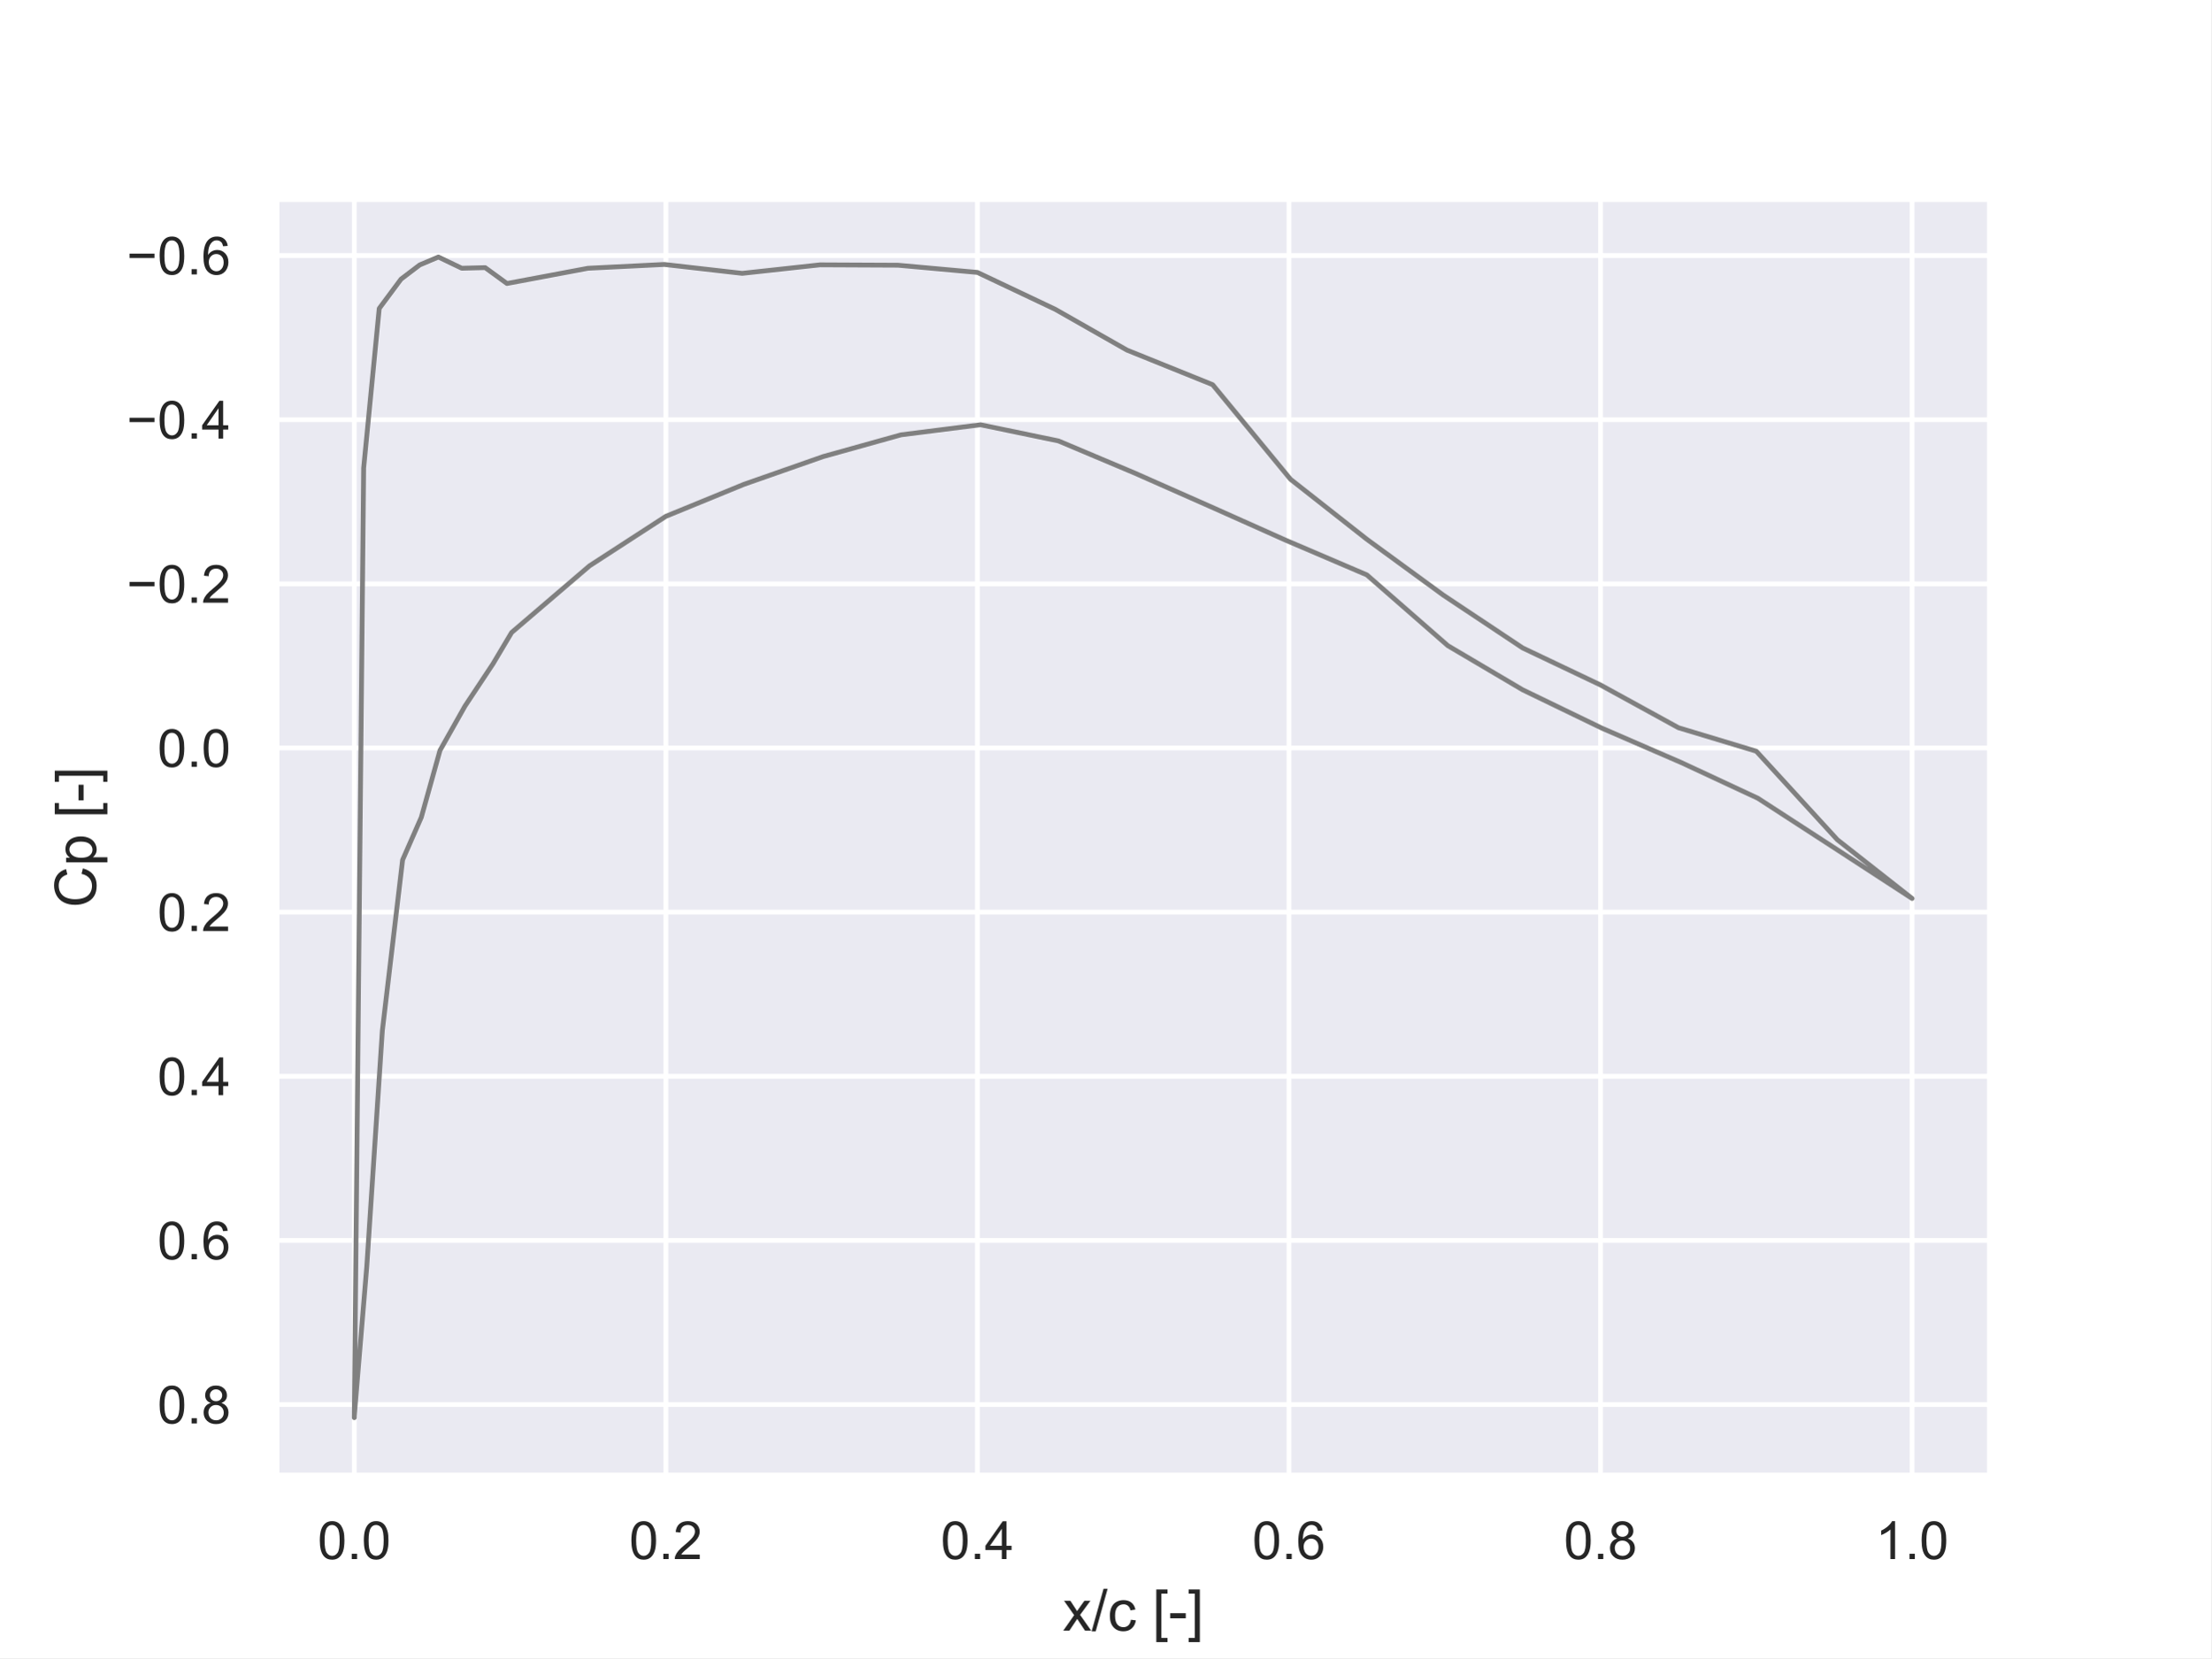
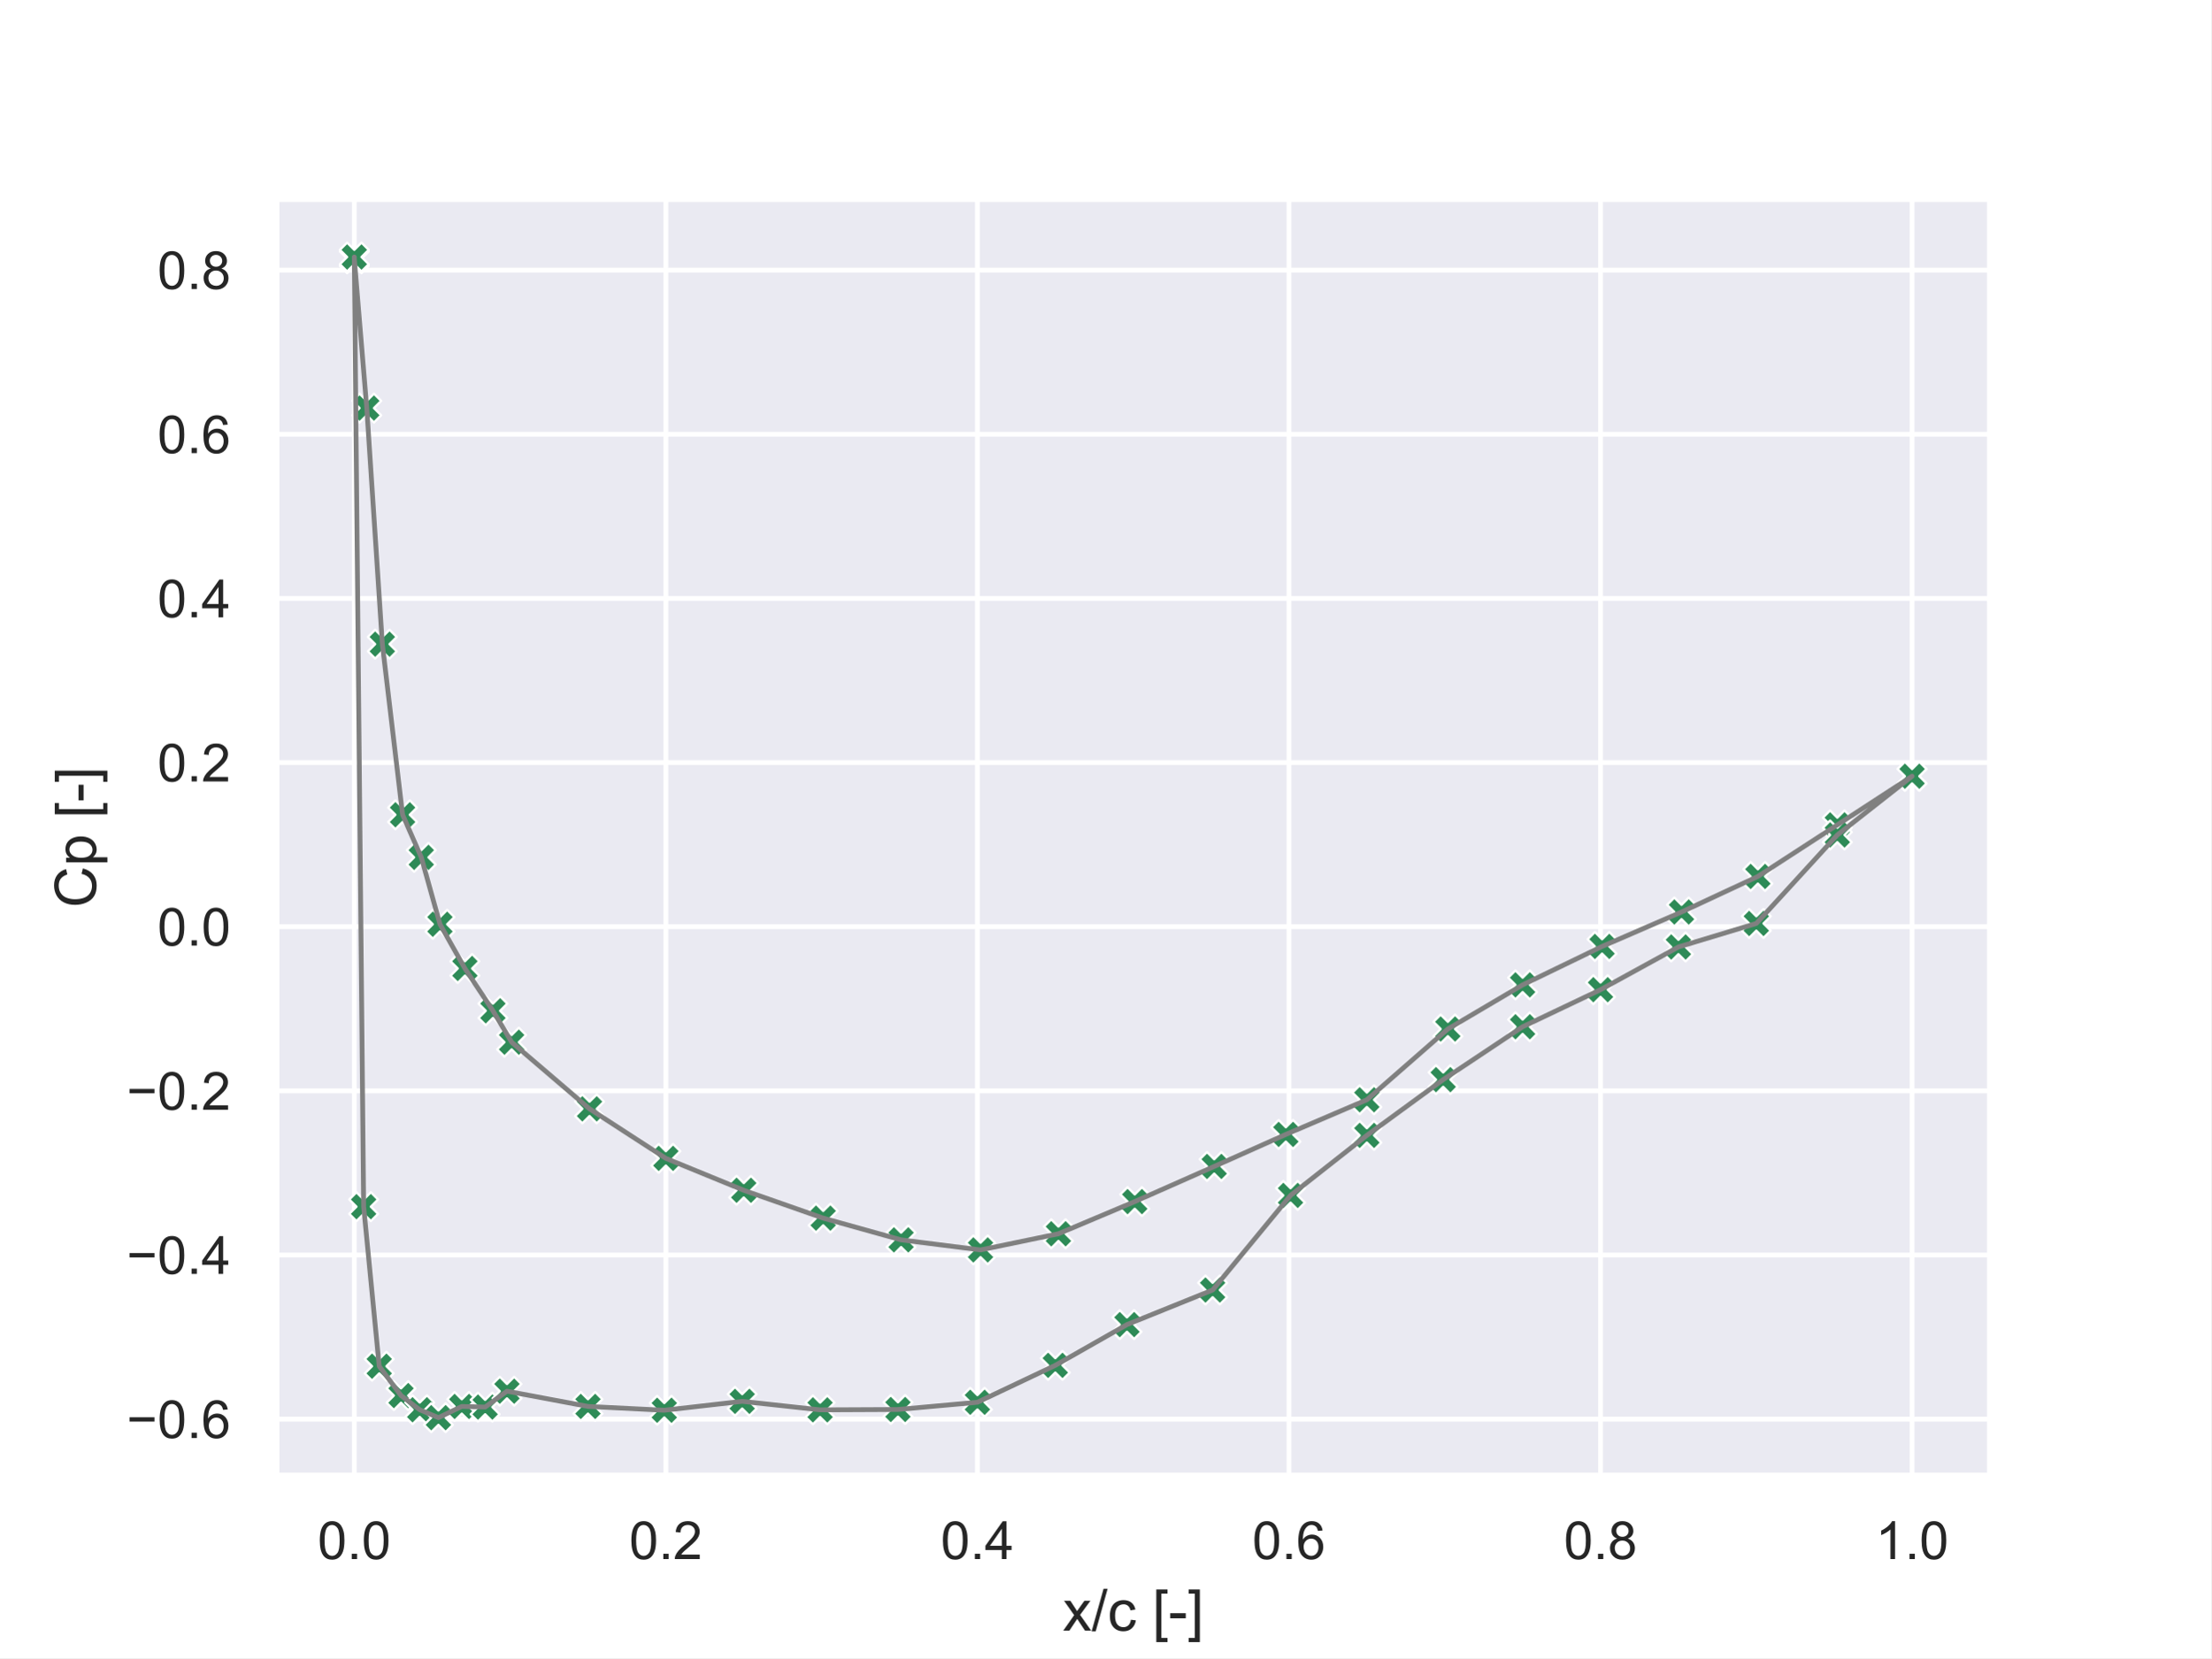
<svg xmlns="http://www.w3.org/2000/svg" xmlns:xlink="http://www.w3.org/1999/xlink" width="460.8pt" height="345.6pt" viewBox="0 0 460.8 345.6" version="1.1">
  <defs>
    <style type="text/css">*{stroke-linejoin: round; stroke-linecap: butt}</style>
  </defs>
  <g id="figure_1">
    <g id="patch_1">
      <path d="M 0 345.6  L 460.8 345.6  L 460.8 0  L 0 0  z " style="fill: #ffffff" />
    </g>
    <g id="axes_1">
      <g id="patch_2">
        <path d="M 57.6 307.584  L 414.72 307.584  L 414.72 41.472  L 57.6 41.472  z " style="fill: #eaeaf2" />
      </g>
      <g id="matplotlib.axis_1">
        <g id="xtick_1">
          <g id="line2d_1">
-             <path d="M 73.833 307.584  L 73.833 41.472  " clip-path="url(#pcd356a87c8)" style="fill: none; stroke: #ffffff; stroke-linecap: round" />
+             <path d="M 73.833 307.584  L 73.833 41.472  " clip-path="url(#p208c1619d1)" style="fill: none; stroke: #ffffff; stroke-linecap: round" />
          </g>
          <g id="text_1">
            <g style="fill: #262626" transform="translate(66.18773 324.9576) scale(0.11 -0.11)">
              <defs>
                <path id="ArialMT-30" d="M 266 2259  Q 266 3072 433 3567  Q 600 4063 929 4331  Q 1259 4600 1759 4600  Q 2128 4600 2406 4451  Q 2684 4303 2865 4023  Q 3047 3744 3150 3342  Q 3253 2941 3253 2259  Q 3253 1453 3087 958  Q 2922 463 2592 192  Q 2263 -78 1759 -78  Q 1097 -78 719 397  Q 266 969 266 2259  z M 844 2259  Q 844 1131 1108 757  Q 1372 384 1759 384  Q 2147 384 2411 759  Q 2675 1134 2675 2259  Q 2675 3391 2411 3762  Q 2147 4134 1753 4134  Q 1366 4134 1134 3806  Q 844 3388 844 2259  z " transform="scale(0.015625)" />
                <path id="ArialMT-2e" d="M 581 0  L 581 641  L 1222 641  L 1222 0  L 581 0  z " transform="scale(0.015625)" />
              </defs>
              <use xlink:href="#ArialMT-30" />
              <use xlink:href="#ArialMT-2e" x="55.615" />
              <use xlink:href="#ArialMT-30" x="83.398" />
            </g>
          </g>
        </g>
        <g id="xtick_2">
          <g id="line2d_2">
-             <path d="M 138.764 307.584  L 138.764 41.472  " clip-path="url(#p68d07dea84)" style="fill: none; stroke: #ffffff; stroke-linecap: round" />
+             <path d="M 138.764 307.584  L 138.764 41.472  " clip-path="url(#p208c1619d1)" style="fill: none; stroke: #ffffff; stroke-linecap: round" />
          </g>
          <g id="text_2">
            <g style="fill: #262626" transform="translate(131.1186 324.9576) scale(0.11 -0.11)">
              <defs>
                <path id="ArialMT-32" d="M 3222 541  L 3222 0  L 194 0  Q 188 203 259 391  Q 375 700 629 1000  Q 884 1300 1366 1694  Q 2113 2306 2375 2664  Q 2638 3022 2638 3341  Q 2638 3675 2398 3904  Q 2159 4134 1775 4134  Q 1369 4134 1125 3890  Q 881 3647 878 3216  L 300 3275  Q 359 3922 746 4261  Q 1134 4600 1788 4600  Q 2447 4600 2831 4234  Q 3216 3869 3216 3328  Q 3216 3053 3103 2787  Q 2991 2522 2730 2228  Q 2469 1934 1863 1422  Q 1356 997 1212 845  Q 1069 694 975 541  L 3222 541  z " transform="scale(0.015625)" />
              </defs>
              <use xlink:href="#ArialMT-30" />
              <use xlink:href="#ArialMT-2e" x="55.615" />
              <use xlink:href="#ArialMT-32" x="83.398" />
            </g>
          </g>
        </g>
        <g id="xtick_3">
          <g id="line2d_3">
-             <path d="M 203.695 307.584  L 203.695 41.472  " clip-path="url(#p68d07dea84)" style="fill: none; stroke: #ffffff; stroke-linecap: round" />
+             <path d="M 203.695 307.584  L 203.695 41.472  " clip-path="url(#p208c1619d1)" style="fill: none; stroke: #ffffff; stroke-linecap: round" />
          </g>
          <g id="text_3">
            <g style="fill: #262626" transform="translate(196.0495 324.9576) scale(0.11 -0.11)">
              <defs>
                <path id="ArialMT-34" d="M 2069 0  L 2069 1097  L 81 1097  L 81 1613  L 2172 4581  L 2631 4581  L 2631 1613  L 3250 1613  L 3250 1097  L 2631 1097  L 2631 0  L 2069 0  z M 2069 1613  L 2069 3678  L 634 1613  L 2069 1613  z " transform="scale(0.015625)" />
              </defs>
              <use xlink:href="#ArialMT-30" />
              <use xlink:href="#ArialMT-2e" x="55.615" />
              <use xlink:href="#ArialMT-34" x="83.398" />
            </g>
          </g>
        </g>
        <g id="xtick_4">
          <g id="line2d_4">
-             <path d="M 268.625 307.584  L 268.625 41.472  " clip-path="url(#pcd356a87c8)" style="fill: none; stroke: #ffffff; stroke-linecap: round" />
+             <path d="M 268.625 307.584  L 268.625 41.472  " clip-path="url(#p208c1619d1)" style="fill: none; stroke: #ffffff; stroke-linecap: round" />
          </g>
          <g id="text_4">
            <g style="fill: #262626" transform="translate(260.9805 324.9576) scale(0.11 -0.11)">
              <defs>
                <path id="ArialMT-36" d="M 3184 3459  L 2625 3416  Q 2550 3747 2413 3897  Q 2184 4138 1850 4138  Q 1581 4138 1378 3988  Q 1113 3794 959 3422  Q 806 3050 800 2363  Q 1003 2672 1297 2822  Q 1591 2972 1913 2972  Q 2475 2972 2870 2558  Q 3266 2144 3266 1488  Q 3266 1056 3080 686  Q 2894 316 2569 119  Q 2244 -78 1831 -78  Q 1128 -78 684 439  Q 241 956 241 2144  Q 241 3472 731 4075  Q 1159 4600 1884 4600  Q 2425 4600 2770 4297  Q 3116 3994 3184 3459  z M 888 1484  Q 888 1194 1011 928  Q 1134 663 1356 523  Q 1578 384 1822 384  Q 2178 384 2434 671  Q 2691 959 2691 1453  Q 2691 1928 2437 2201  Q 2184 2475 1800 2475  Q 1419 2475 1153 2201  Q 888 1928 888 1484  z " transform="scale(0.015625)" />
              </defs>
              <use xlink:href="#ArialMT-30" />
              <use xlink:href="#ArialMT-2e" x="55.615" />
              <use xlink:href="#ArialMT-36" x="83.398" />
            </g>
          </g>
        </g>
        <g id="xtick_5">
          <g id="line2d_5">
-             <path d="M 333.556 307.584  L 333.556 41.472  " clip-path="url(#pcd356a87c8)" style="fill: none; stroke: #ffffff; stroke-linecap: round" />
+             <path d="M 333.556 307.584  L 333.556 41.472  " clip-path="url(#p208c1619d1)" style="fill: none; stroke: #ffffff; stroke-linecap: round" />
          </g>
          <g id="text_5">
            <g style="fill: #262626" transform="translate(325.9114 324.9576) scale(0.11 -0.11)">
              <defs>
                <path id="ArialMT-38" d="M 1131 2484  Q 781 2613 612 2850  Q 444 3088 444 3419  Q 444 3919 803 4259  Q 1163 4600 1759 4600  Q 2359 4600 2725 4251  Q 3091 3903 3091 3403  Q 3091 3084 2923 2848  Q 2756 2613 2416 2484  Q 2838 2347 3058 2040  Q 3278 1734 3278 1309  Q 3278 722 2862 322  Q 2447 -78 1769 -78  Q 1091 -78 675 323  Q 259 725 259 1325  Q 259 1772 486 2073  Q 713 2375 1131 2484  z M 1019 3438  Q 1019 3113 1228 2906  Q 1438 2700 1772 2700  Q 2097 2700 2305 2904  Q 2513 3109 2513 3406  Q 2513 3716 2298 3927  Q 2084 4138 1766 4138  Q 1444 4138 1231 3931  Q 1019 3725 1019 3438  z M 838 1322  Q 838 1081 952 856  Q 1066 631 1291 507  Q 1516 384 1775 384  Q 2178 384 2440 643  Q 2703 903 2703 1303  Q 2703 1709 2433 1975  Q 2163 2241 1756 2241  Q 1359 2241 1098 1978  Q 838 1716 838 1322  z " transform="scale(0.015625)" />
              </defs>
              <use xlink:href="#ArialMT-30" />
              <use xlink:href="#ArialMT-2e" x="55.615" />
              <use xlink:href="#ArialMT-38" x="83.398" />
            </g>
          </g>
        </g>
        <g id="xtick_6">
          <g id="line2d_6">
-             <path d="M 398.487 307.584  L 398.487 41.472  " clip-path="url(#pcd356a87c8)" style="fill: none; stroke: #ffffff; stroke-linecap: round" />
+             <path d="M 398.487 307.584  L 398.487 41.472  " clip-path="url(#p208c1619d1)" style="fill: none; stroke: #ffffff; stroke-linecap: round" />
          </g>
          <g id="text_6">
            <g style="fill: #262626" transform="translate(390.8423 324.9576) scale(0.11 -0.11)">
              <defs>
                <path id="ArialMT-31" d="M 2384 0  L 1822 0  L 1822 3584  Q 1619 3391 1289 3197  Q 959 3003 697 2906  L 697 3450  Q 1169 3672 1522 3987  Q 1875 4303 2022 4600  L 2384 4600  L 2384 0  z " transform="scale(0.015625)" />
              </defs>
              <use xlink:href="#ArialMT-31" />
              <use xlink:href="#ArialMT-2e" x="55.615" />
              <use xlink:href="#ArialMT-30" x="83.398" />
            </g>
          </g>
        </g>
        <g id="text_7">
-           <g style="fill: #262626" transform="translate(221.4947 339.8795)scale(0.12 -0.12)">
+           <g style="fill: #262626" transform="translate(221.4947 339.8795) scale(0.12 -0.12)">
            <defs>
              <path id="ArialMT-78" d="M 47 0  L 1259 1725  L 138 3319  L 841 3319  L 1350 2541  Q 1494 2319 1581 2169  Q 1719 2375 1834 2534  L 2394 3319  L 3066 3319  L 1919 1756  L 3153 0  L 2463 0  L 1781 1031  L 1600 1309  L 728 0  L 47 0  z " transform="scale(0.015625)" />
              <path id="ArialMT-2f" d="M 0 -78  L 1328 4659  L 1778 4659  L 453 -78  L 0 -78  z " transform="scale(0.015625)" />
              <path id="ArialMT-63" d="M 2588 1216  L 3141 1144  Q 3050 572 2676 248  Q 2303 -75 1759 -75  Q 1078 -75 664 370  Q 250 816 250 1647  Q 250 2184 428 2587  Q 606 2991 970 3192  Q 1334 3394 1763 3394  Q 2303 3394 2647 3120  Q 2991 2847 3088 2344  L 2541 2259  Q 2463 2594 2264 2762  Q 2066 2931 1784 2931  Q 1359 2931 1093 2626  Q 828 2322 828 1663  Q 828 994 1084 691  Q 1341 388 1753 388  Q 2084 388 2306 591  Q 2528 794 2588 1216  z " transform="scale(0.015625)" />
              <path id="ArialMT-20" transform="scale(0.015625)" />
              <path id="ArialMT-5b" d="M 434 -1272  L 434 4581  L 1675 4581  L 1675 4116  L 997 4116  L 997 -806  L 1675 -806  L 1675 -1272  L 434 -1272  z " transform="scale(0.015625)" />
              <path id="ArialMT-2d" d="M 203 1375  L 203 1941  L 1931 1941  L 1931 1375  L 203 1375  z " transform="scale(0.015625)" />
              <path id="ArialMT-5d" d="M 1363 -1272  L 122 -1272  L 122 -806  L 800 -806  L 800 4116  L 122 4116  L 122 4581  L 1363 4581  L 1363 -1272  z " transform="scale(0.015625)" />
            </defs>
            <use xlink:href="#ArialMT-78" />
            <use xlink:href="#ArialMT-2f" x="50" />
            <use xlink:href="#ArialMT-63" x="77.783" />
            <use xlink:href="#ArialMT-20" x="127.783" />
            <use xlink:href="#ArialMT-5b" x="155.566" />
            <use xlink:href="#ArialMT-2d" x="183.35" />
            <use xlink:href="#ArialMT-5d" x="216.65" />
          </g>
        </g>
      </g>
      <g id="matplotlib.axis_2">
        <g id="ytick_1">
          <g id="line2d_7">
-             <path d="M 57.6 53.26  L 414.72 53.26  " clip-path="url(#pcd356a87c8)" style="fill: none; stroke: #ffffff; stroke-linecap: round" />
+             <path d="M 57.6 295.796  L 414.72 295.796  " clip-path="url(#p208c1619d1)" style="fill: none; stroke: #ffffff; stroke-linecap: round" />
          </g>
          <g id="text_8">
-             <g style="fill: #262626" transform="translate(26.38531 57.19687)scale(0.11 -0.11)">
+             <g style="fill: #262626" transform="translate(26.38531 299.7327) scale(0.11 -0.11)">
              <defs>
                <path id="ArialMT-2212" d="M 3381 1997  L 356 1997  L 356 2522  L 3381 2522  L 3381 1997  z " transform="scale(0.015625)" />
              </defs>
              <use xlink:href="#ArialMT-2212" />
              <use xlink:href="#ArialMT-30" x="58.398" />
              <use xlink:href="#ArialMT-2e" x="114.014" />
              <use xlink:href="#ArialMT-36" x="141.797" />
            </g>
          </g>
        </g>
        <g id="ytick_2">
          <g id="line2d_8">
-             <path d="M 57.6 87.474  L 414.72 87.474  " clip-path="url(#pcd356a87c8)" style="fill: none; stroke: #ffffff; stroke-linecap: round" />
+             <path d="M 57.6 261.582  L 414.72 261.582  " clip-path="url(#p208c1619d1)" style="fill: none; stroke: #ffffff; stroke-linecap: round" />
          </g>
          <g id="text_9">
-             <g style="fill: #262626" transform="translate(26.38531 91.41106)scale(0.11 -0.11)">
+             <g style="fill: #262626" transform="translate(26.38531 265.5185) scale(0.11 -0.11)">
              <use xlink:href="#ArialMT-2212" />
              <use xlink:href="#ArialMT-30" x="58.398" />
              <use xlink:href="#ArialMT-2e" x="114.014" />
              <use xlink:href="#ArialMT-34" x="141.797" />
            </g>
          </g>
        </g>
        <g id="ytick_3">
          <g id="line2d_9">
-             <path d="M 57.6 121.688  L 414.72 121.688  " clip-path="url(#pcd356a87c8)" style="fill: none; stroke: #ffffff; stroke-linecap: round" />
+             <path d="M 57.6 227.368  L 414.72 227.368  " clip-path="url(#p208c1619d1)" style="fill: none; stroke: #ffffff; stroke-linecap: round" />
          </g>
          <g id="text_10">
-             <g style="fill: #262626" transform="translate(26.38531 125.6253)scale(0.11 -0.11)">
+             <g style="fill: #262626" transform="translate(26.38531 231.3043) scale(0.11 -0.11)">
              <use xlink:href="#ArialMT-2212" />
              <use xlink:href="#ArialMT-30" x="58.398" />
              <use xlink:href="#ArialMT-2e" x="114.014" />
              <use xlink:href="#ArialMT-32" x="141.797" />
            </g>
          </g>
        </g>
        <g id="ytick_4">
          <g id="line2d_10">
-             <path d="M 57.6 155.903  L 414.72 155.903  " clip-path="url(#pcd356a87c8)" style="fill: none; stroke: #ffffff; stroke-linecap: round" />
+             <path d="M 57.6 193.153  L 414.72 193.153  " clip-path="url(#p208c1619d1)" style="fill: none; stroke: #ffffff; stroke-linecap: round" />
          </g>
          <g id="text_11">
-             <g style="fill: #262626" transform="translate(32.81 159.8394)scale(0.11 -0.11)">
+             <g style="fill: #262626" transform="translate(32.81 197.0901) scale(0.11 -0.11)">
              <use xlink:href="#ArialMT-30" />
              <use xlink:href="#ArialMT-2e" x="55.615" />
              <use xlink:href="#ArialMT-30" x="83.398" />
            </g>
          </g>
        </g>
        <g id="ytick_5">
          <g id="line2d_11">
-             <path d="M 57.6 190.117  L 414.72 190.117  " clip-path="url(#pcd356a87c8)" style="fill: none; stroke: #ffffff; stroke-linecap: round" />
+             <path d="M 57.6 158.939  L 414.72 158.939  " clip-path="url(#p208c1619d1)" style="fill: none; stroke: #ffffff; stroke-linecap: round" />
          </g>
          <g id="text_12">
-             <g style="fill: #262626" transform="translate(32.81 194.0536)scale(0.11 -0.11)">
+             <g style="fill: #262626" transform="translate(32.81 162.876) scale(0.11 -0.11)">
              <use xlink:href="#ArialMT-30" />
              <use xlink:href="#ArialMT-2e" x="55.615" />
              <use xlink:href="#ArialMT-32" x="83.398" />
            </g>
          </g>
        </g>
        <g id="ytick_6">
          <g id="line2d_12">
-             <path d="M 57.6 224.331  L 414.72 224.331  " clip-path="url(#pcd356a87c8)" style="fill: none; stroke: #ffffff; stroke-linecap: round" />
+             <path d="M 57.6 124.725  L 414.72 124.725  " clip-path="url(#p208c1619d1)" style="fill: none; stroke: #ffffff; stroke-linecap: round" />
          </g>
          <g id="text_13">
-             <g style="fill: #262626" transform="translate(32.81 228.2678)scale(0.11 -0.11)">
+             <g style="fill: #262626" transform="translate(32.81 128.6618) scale(0.11 -0.11)">
              <use xlink:href="#ArialMT-30" />
              <use xlink:href="#ArialMT-2e" x="55.615" />
              <use xlink:href="#ArialMT-34" x="83.398" />
            </g>
          </g>
        </g>
        <g id="ytick_7">
          <g id="line2d_13">
-             <path d="M 57.6 258.545  L 414.72 258.545  " clip-path="url(#pcd356a87c8)" style="fill: none; stroke: #ffffff; stroke-linecap: round" />
+             <path d="M 57.6 90.511  L 414.72 90.511  " clip-path="url(#p208c1619d1)" style="fill: none; stroke: #ffffff; stroke-linecap: round" />
          </g>
          <g id="text_14">
-             <g style="fill: #262626" transform="translate(32.81 262.482)scale(0.11 -0.11)">
+             <g style="fill: #262626" transform="translate(32.81 94.44757) scale(0.11 -0.11)">
              <use xlink:href="#ArialMT-30" />
              <use xlink:href="#ArialMT-2e" x="55.615" />
              <use xlink:href="#ArialMT-36" x="83.398" />
            </g>
          </g>
        </g>
        <g id="ytick_8">
          <g id="line2d_14">
-             <path d="M 57.6 292.759  L 414.72 292.759  " clip-path="url(#pcd356a87c8)" style="fill: none; stroke: #ffffff; stroke-linecap: round" />
+             <path d="M 57.6 56.297  L 414.72 56.297  " clip-path="url(#p208c1619d1)" style="fill: none; stroke: #ffffff; stroke-linecap: round" />
          </g>
          <g id="text_15">
-             <g style="fill: #262626" transform="translate(32.81 296.6962)scale(0.11 -0.11)">
+             <g style="fill: #262626" transform="translate(32.81 60.23338) scale(0.11 -0.11)">
              <use xlink:href="#ArialMT-30" />
              <use xlink:href="#ArialMT-2e" x="55.615" />
              <use xlink:href="#ArialMT-38" x="83.398" />
            </g>
          </g>
        </g>
        <g id="text_16">
-           <g style="fill: #262626" transform="translate(20.00031 189.1961)rotate(-90)scale(0.12 -0.12)">
+           <g style="fill: #262626" transform="translate(20.00031 189.1961) rotate(-90) scale(0.12 -0.12)">
            <defs>
              <path id="ArialMT-43" d="M 3763 1606  L 4369 1453  Q 4178 706 3683 314  Q 3188 -78 2472 -78  Q 1731 -78 1267 223  Q 803 525 561 1097  Q 319 1669 319 2325  Q 319 3041 592 3573  Q 866 4106 1370 4382  Q 1875 4659 2481 4659  Q 3169 4659 3637 4309  Q 4106 3959 4291 3325  L 3694 3184  Q 3534 3684 3231 3912  Q 2928 4141 2469 4141  Q 1941 4141 1586 3887  Q 1231 3634 1087 3207  Q 944 2781 944 2328  Q 944 1744 1114 1308  Q 1284 872 1643 656  Q 2003 441 2422 441  Q 2931 441 3284 734  Q 3638 1028 3763 1606  z " transform="scale(0.015625)" />
              <path id="ArialMT-70" d="M 422 -1272  L 422 3319  L 934 3319  L 934 2888  Q 1116 3141 1344 3267  Q 1572 3394 1897 3394  Q 2322 3394 2647 3175  Q 2972 2956 3137 2557  Q 3303 2159 3303 1684  Q 3303 1175 3120 767  Q 2938 359 2589 142  Q 2241 -75 1856 -75  Q 1575 -75 1351 44  Q 1128 163 984 344  L 984 -1272  L 422 -1272  z M 931 1641  Q 931 1000 1190 694  Q 1450 388 1819 388  Q 2194 388 2461 705  Q 2728 1022 2728 1688  Q 2728 2322 2467 2637  Q 2206 2953 1844 2953  Q 1484 2953 1207 2617  Q 931 2281 931 1641  z " transform="scale(0.015625)" />
            </defs>
            <use xlink:href="#ArialMT-43" />
            <use xlink:href="#ArialMT-70" x="72.217" />
            <use xlink:href="#ArialMT-20" x="127.832" />
            <use xlink:href="#ArialMT-5b" x="155.615" />
            <use xlink:href="#ArialMT-2d" x="183.398" />
            <use xlink:href="#ArialMT-5d" x="216.699" />
          </g>
        </g>
      </g>
      <g id="PathCollection_1">
        <defs>
-           <path id="m884e86f487" d="M -1.5 3  L 0 1.5  L 1.5 3  L 3 1.5  L 1.5 0  L 3 -1.5  L 1.5 -3  L 0 -1.5  L -1.5 -3  L -3 -1.5  L -1.5 0  L -3 1.5  z " style="stroke: #ffffff; stroke-width: 0.48" />
+           <path id="md5694bfbcc" d="M -1.5 3  L 0 1.5  L 1.5 3  L 3 1.5  L 1.5 0  L 3 -1.5  L 1.5 -3  L 0 -1.5  L -1.5 -3  L -3 -1.5  L -1.5 0  L -3 1.5  z " style="stroke: #ffffff; stroke-width: 0.48" />
        </defs>
-         <g clip-path="url(#pcd356a87c8)">
-           <use xlink:href="#m12dedc60b1" x="398.487" y="187.27" style="fill: #2e8b57; stroke: #ffffff; stroke-width: 0.48" />
-           <use xlink:href="#m12dedc60b1" x="382.904" y="177.127" style="fill: #2e8b57; stroke: #ffffff; stroke-width: 0.48" />
-           <use xlink:href="#m12dedc60b1" x="366.346" y="166.379" style="fill: #2e8b57; stroke: #ffffff; stroke-width: 0.48" />
-           <use xlink:href="#m12dedc60b1" x="350.438" y="158.967" style="fill: #2e8b57; stroke: #ffffff; stroke-width: 0.48" />
-           <use xlink:href="#m12dedc60b1" x="333.881" y="151.788" style="fill: #2e8b57; stroke: #ffffff; stroke-width: 0.48" />
-           <use xlink:href="#m12dedc60b1" x="317.324" y="143.777" style="fill: #2e8b57; stroke: #ffffff; stroke-width: 0.48" />
-           <use xlink:href="#m12dedc60b1" x="301.74" y="134.579" style="fill: #2e8b57; stroke: #ffffff; stroke-width: 0.48" />
-           <use xlink:href="#m12dedc60b1" x="284.858" y="119.824" style="fill: #2e8b57; stroke: #ffffff; stroke-width: 0.48" />
-           <use xlink:href="#m12dedc60b1" x="267.976" y="112.605" style="fill: #2e8b57; stroke: #ffffff; stroke-width: 0.48" />
-           <use xlink:href="#m12dedc60b1" x="253.042" y="105.931" style="fill: #2e8b57; stroke: #ffffff; stroke-width: 0.48" />
-           <use xlink:href="#m12dedc60b1" x="236.485" y="98.604" style="fill: #2e8b57; stroke: #ffffff; stroke-width: 0.48" />
-           <use xlink:href="#m12dedc60b1" x="220.577" y="91.898" style="fill: #2e8b57; stroke: #ffffff; stroke-width: 0.48" />
-           <use xlink:href="#m12dedc60b1" x="204.344" y="88.53" style="fill: #2e8b57; stroke: #ffffff; stroke-width: 0.48" />
-           <use xlink:href="#m12dedc60b1" x="187.786" y="90.627" style="fill: #2e8b57; stroke: #ffffff; stroke-width: 0.48" />
-           <use xlink:href="#m12dedc60b1" x="171.554" y="95.157" style="fill: #2e8b57; stroke: #ffffff; stroke-width: 0.48" />
-           <use xlink:href="#m12dedc60b1" x="154.996" y="100.963" style="fill: #2e8b57; stroke: #ffffff; stroke-width: 0.48" />
-           <use xlink:href="#m12dedc60b1" x="138.764" y="107.614" style="fill: #2e8b57; stroke: #ffffff; stroke-width: 0.48" />
-           <use xlink:href="#m12dedc60b1" x="122.856" y="117.935" style="fill: #2e8b57; stroke: #ffffff; stroke-width: 0.48" />
-           <use xlink:href="#m12dedc60b1" x="106.623" y="131.828" style="fill: #2e8b57; stroke: #ffffff; stroke-width: 0.48" />
-           <use xlink:href="#m12dedc60b1" x="102.727" y="138.373" style="fill: #2e8b57; stroke: #ffffff; stroke-width: 0.48" />
-           <use xlink:href="#m12dedc60b1" x="96.883" y="147.195" style="fill: #2e8b57; stroke: #ffffff; stroke-width: 0.48" />
-           <use xlink:href="#m12dedc60b1" x="91.689" y="156.411" style="fill: #2e8b57; stroke: #ffffff; stroke-width: 0.48" />
-           <use xlink:href="#m12dedc60b1" x="87.793" y="170.356" style="fill: #2e8b57; stroke: #ffffff; stroke-width: 0.48" />
-           <use xlink:href="#m12dedc60b1" x="83.897" y="179.233" style="fill: #2e8b57; stroke: #ffffff; stroke-width: 0.48" />
-           <use xlink:href="#m12dedc60b1" x="79.677" y="214.799" style="fill: #2e8b57; stroke: #ffffff; stroke-width: 0.48" />
-           <use xlink:href="#m12dedc60b1" x="76.43" y="264.004" style="fill: #2e8b57; stroke: #ffffff; stroke-width: 0.48" />
-           <use xlink:href="#m12dedc60b1" x="73.833" y="295.136" style="fill: #2e8b57; stroke: #ffffff; stroke-width: 0.48" />
-           <use xlink:href="#m12dedc60b1" x="73.833" y="295.488" style="fill: #2e8b57; stroke: #ffffff; stroke-width: 0.48" />
-           <use xlink:href="#m12dedc60b1" x="75.781" y="97.545" style="fill: #2e8b57; stroke: #ffffff; stroke-width: 0.48" />
-           <use xlink:href="#m12dedc60b1" x="79.027" y="64.292" style="fill: #2e8b57; stroke: #ffffff; stroke-width: 0.48" />
-           <use xlink:href="#m12dedc60b1" x="83.572" y="58.175" style="fill: #2e8b57; stroke: #ffffff; stroke-width: 0.48" />
-           <use xlink:href="#m12dedc60b1" x="87.468" y="55.217" style="fill: #2e8b57; stroke: #ffffff; stroke-width: 0.48" />
-           <use xlink:href="#m12dedc60b1" x="91.364" y="53.568" style="fill: #2e8b57; stroke: #ffffff; stroke-width: 0.48" />
-           <use xlink:href="#m12dedc60b1" x="96.234" y="55.905" style="fill: #2e8b57; stroke: #ffffff; stroke-width: 0.48" />
-           <use xlink:href="#m12dedc60b1" x="101.104" y="55.777" style="fill: #2e8b57; stroke: #ffffff; stroke-width: 0.48" />
-           <use xlink:href="#m12dedc60b1" x="105.649" y="59.087" style="fill: #2e8b57; stroke: #ffffff; stroke-width: 0.48" />
-           <use xlink:href="#m12dedc60b1" x="122.531" y="55.91" style="fill: #2e8b57; stroke: #ffffff; stroke-width: 0.48" />
-           <use xlink:href="#m12dedc60b1" x="138.439" y="55.114" style="fill: #2e8b57; stroke: #ffffff; stroke-width: 0.48" />
-           <use xlink:href="#m12dedc60b1" x="154.672" y="56.971" style="fill: #2e8b57; stroke: #ffffff; stroke-width: 0.48" />
-           <use xlink:href="#m12dedc60b1" x="170.904" y="55.195" style="fill: #2e8b57; stroke: #ffffff; stroke-width: 0.48" />
-           <use xlink:href="#m12dedc60b1" x="187.137" y="55.272" style="fill: #2e8b57; stroke: #ffffff; stroke-width: 0.48" />
-           <use xlink:href="#m12dedc60b1" x="203.695" y="56.776" style="fill: #2e8b57; stroke: #ffffff; stroke-width: 0.48" />
-           <use xlink:href="#m12dedc60b1" x="219.927" y="64.47" style="fill: #2e8b57; stroke: #ffffff; stroke-width: 0.48" />
-           <use xlink:href="#m12dedc60b1" x="234.861" y="72.967" style="fill: #2e8b57; stroke: #ffffff; stroke-width: 0.48" />
-           <use xlink:href="#m12dedc60b1" x="252.717" y="80.175" style="fill: #2e8b57; stroke: #ffffff; stroke-width: 0.48" />
-           <use xlink:href="#m12dedc60b1" x="268.95" y="99.894" style="fill: #2e8b57; stroke: #ffffff; stroke-width: 0.48" />
-           <use xlink:href="#m12dedc60b1" x="284.858" y="112.404" style="fill: #2e8b57; stroke: #ffffff; stroke-width: 0.48" />
-           <use xlink:href="#m12dedc60b1" x="300.766" y="124.024" style="fill: #2e8b57; stroke: #ffffff; stroke-width: 0.48" />
-           <use xlink:href="#m12dedc60b1" x="317.324" y="135.047" style="fill: #2e8b57; stroke: #ffffff; stroke-width: 0.48" />
-           <use xlink:href="#m12dedc60b1" x="333.556" y="142.771" style="fill: #2e8b57; stroke: #ffffff; stroke-width: 0.48" />
-           <use xlink:href="#m12dedc60b1" x="349.789" y="151.677" style="fill: #2e8b57; stroke: #ffffff; stroke-width: 0.48" />
-           <use xlink:href="#m12dedc60b1" x="366.022" y="156.578" style="fill: #2e8b57; stroke: #ffffff; stroke-width: 0.48" />
-           <use xlink:href="#m12dedc60b1" x="382.904" y="175.022" style="fill: #2e8b57; stroke: #ffffff; stroke-width: 0.48" />
-           <use xlink:href="#m12dedc60b1" x="398.487" y="187.27" style="fill: #2e8b57; stroke: #ffffff; stroke-width: 0.48" />
+         <g clip-path="url(#p208c1619d1)">
+           <use xlink:href="#md5694bfbcc" x="398.487" y="161.786" style="fill: #2e8b57; stroke: #ffffff; stroke-width: 0.48" />
+           <use xlink:href="#md5694bfbcc" x="382.904" y="171.929" style="fill: #2e8b57; stroke: #ffffff; stroke-width: 0.48" />
+           <use xlink:href="#md5694bfbcc" x="366.346" y="182.677" style="fill: #2e8b57; stroke: #ffffff; stroke-width: 0.48" />
+           <use xlink:href="#md5694bfbcc" x="350.438" y="190.089" style="fill: #2e8b57; stroke: #ffffff; stroke-width: 0.48" />
+           <use xlink:href="#md5694bfbcc" x="333.881" y="197.268" style="fill: #2e8b57; stroke: #ffffff; stroke-width: 0.48" />
+           <use xlink:href="#md5694bfbcc" x="317.324" y="205.279" style="fill: #2e8b57; stroke: #ffffff; stroke-width: 0.48" />
+           <use xlink:href="#md5694bfbcc" x="301.74" y="214.477" style="fill: #2e8b57; stroke: #ffffff; stroke-width: 0.48" />
+           <use xlink:href="#md5694bfbcc" x="284.858" y="229.232" style="fill: #2e8b57; stroke: #ffffff; stroke-width: 0.48" />
+           <use xlink:href="#md5694bfbcc" x="267.976" y="236.451" style="fill: #2e8b57; stroke: #ffffff; stroke-width: 0.48" />
+           <use xlink:href="#md5694bfbcc" x="253.042" y="243.125" style="fill: #2e8b57; stroke: #ffffff; stroke-width: 0.48" />
+           <use xlink:href="#md5694bfbcc" x="236.485" y="250.452" style="fill: #2e8b57; stroke: #ffffff; stroke-width: 0.48" />
+           <use xlink:href="#md5694bfbcc" x="220.577" y="257.158" style="fill: #2e8b57; stroke: #ffffff; stroke-width: 0.48" />
+           <use xlink:href="#md5694bfbcc" x="204.344" y="260.526" style="fill: #2e8b57; stroke: #ffffff; stroke-width: 0.48" />
+           <use xlink:href="#md5694bfbcc" x="187.786" y="258.429" style="fill: #2e8b57; stroke: #ffffff; stroke-width: 0.48" />
+           <use xlink:href="#md5694bfbcc" x="171.554" y="253.899" style="fill: #2e8b57; stroke: #ffffff; stroke-width: 0.48" />
+           <use xlink:href="#md5694bfbcc" x="154.996" y="248.093" style="fill: #2e8b57; stroke: #ffffff; stroke-width: 0.48" />
+           <use xlink:href="#md5694bfbcc" x="138.764" y="241.442" style="fill: #2e8b57; stroke: #ffffff; stroke-width: 0.48" />
+           <use xlink:href="#md5694bfbcc" x="122.856" y="231.121" style="fill: #2e8b57; stroke: #ffffff; stroke-width: 0.48" />
+           <use xlink:href="#md5694bfbcc" x="106.623" y="217.228" style="fill: #2e8b57; stroke: #ffffff; stroke-width: 0.48" />
+           <use xlink:href="#md5694bfbcc" x="102.727" y="210.683" style="fill: #2e8b57; stroke: #ffffff; stroke-width: 0.48" />
+           <use xlink:href="#md5694bfbcc" x="96.883" y="201.861" style="fill: #2e8b57; stroke: #ffffff; stroke-width: 0.48" />
+           <use xlink:href="#md5694bfbcc" x="91.689" y="192.645" style="fill: #2e8b57; stroke: #ffffff; stroke-width: 0.48" />
+           <use xlink:href="#md5694bfbcc" x="87.793" y="178.7" style="fill: #2e8b57; stroke: #ffffff; stroke-width: 0.48" />
+           <use xlink:href="#md5694bfbcc" x="83.897" y="169.823" style="fill: #2e8b57; stroke: #ffffff; stroke-width: 0.48" />
+           <use xlink:href="#md5694bfbcc" x="79.677" y="134.257" style="fill: #2e8b57; stroke: #ffffff; stroke-width: 0.48" />
+           <use xlink:href="#md5694bfbcc" x="76.43" y="85.052" style="fill: #2e8b57; stroke: #ffffff; stroke-width: 0.48" />
+           <use xlink:href="#md5694bfbcc" x="73.833" y="53.92" style="fill: #2e8b57; stroke: #ffffff; stroke-width: 0.48" />
+           <use xlink:href="#md5694bfbcc" x="73.833" y="53.568" style="fill: #2e8b57; stroke: #ffffff; stroke-width: 0.48" />
+           <use xlink:href="#md5694bfbcc" x="75.781" y="251.511" style="fill: #2e8b57; stroke: #ffffff; stroke-width: 0.48" />
+           <use xlink:href="#md5694bfbcc" x="79.027" y="284.764" style="fill: #2e8b57; stroke: #ffffff; stroke-width: 0.48" />
+           <use xlink:href="#md5694bfbcc" x="83.572" y="290.881" style="fill: #2e8b57; stroke: #ffffff; stroke-width: 0.48" />
+           <use xlink:href="#md5694bfbcc" x="87.468" y="293.839" style="fill: #2e8b57; stroke: #ffffff; stroke-width: 0.48" />
+           <use xlink:href="#md5694bfbcc" x="91.364" y="295.488" style="fill: #2e8b57; stroke: #ffffff; stroke-width: 0.48" />
+           <use xlink:href="#md5694bfbcc" x="96.234" y="293.151" style="fill: #2e8b57; stroke: #ffffff; stroke-width: 0.48" />
+           <use xlink:href="#md5694bfbcc" x="101.104" y="293.279" style="fill: #2e8b57; stroke: #ffffff; stroke-width: 0.48" />
+           <use xlink:href="#md5694bfbcc" x="105.649" y="289.969" style="fill: #2e8b57; stroke: #ffffff; stroke-width: 0.48" />
+           <use xlink:href="#md5694bfbcc" x="122.531" y="293.146" style="fill: #2e8b57; stroke: #ffffff; stroke-width: 0.48" />
+           <use xlink:href="#md5694bfbcc" x="138.439" y="293.942" style="fill: #2e8b57; stroke: #ffffff; stroke-width: 0.48" />
+           <use xlink:href="#md5694bfbcc" x="154.672" y="292.085" style="fill: #2e8b57; stroke: #ffffff; stroke-width: 0.48" />
+           <use xlink:href="#md5694bfbcc" x="170.904" y="293.861" style="fill: #2e8b57; stroke: #ffffff; stroke-width: 0.48" />
+           <use xlink:href="#md5694bfbcc" x="187.137" y="293.784" style="fill: #2e8b57; stroke: #ffffff; stroke-width: 0.48" />
+           <use xlink:href="#md5694bfbcc" x="203.695" y="292.28" style="fill: #2e8b57; stroke: #ffffff; stroke-width: 0.48" />
+           <use xlink:href="#md5694bfbcc" x="219.927" y="284.586" style="fill: #2e8b57; stroke: #ffffff; stroke-width: 0.48" />
+           <use xlink:href="#md5694bfbcc" x="234.861" y="276.089" style="fill: #2e8b57; stroke: #ffffff; stroke-width: 0.48" />
+           <use xlink:href="#md5694bfbcc" x="252.717" y="268.881" style="fill: #2e8b57; stroke: #ffffff; stroke-width: 0.48" />
+           <use xlink:href="#md5694bfbcc" x="268.95" y="249.162" style="fill: #2e8b57; stroke: #ffffff; stroke-width: 0.48" />
+           <use xlink:href="#md5694bfbcc" x="284.858" y="236.652" style="fill: #2e8b57; stroke: #ffffff; stroke-width: 0.48" />
+           <use xlink:href="#md5694bfbcc" x="300.766" y="225.032" style="fill: #2e8b57; stroke: #ffffff; stroke-width: 0.48" />
+           <use xlink:href="#md5694bfbcc" x="317.324" y="214.009" style="fill: #2e8b57; stroke: #ffffff; stroke-width: 0.48" />
+           <use xlink:href="#md5694bfbcc" x="333.556" y="206.285" style="fill: #2e8b57; stroke: #ffffff; stroke-width: 0.48" />
+           <use xlink:href="#md5694bfbcc" x="349.789" y="197.379" style="fill: #2e8b57; stroke: #ffffff; stroke-width: 0.48" />
+           <use xlink:href="#md5694bfbcc" x="366.022" y="192.478" style="fill: #2e8b57; stroke: #ffffff; stroke-width: 0.48" />
+           <use xlink:href="#md5694bfbcc" x="382.904" y="174.034" style="fill: #2e8b57; stroke: #ffffff; stroke-width: 0.48" />
+           <use xlink:href="#md5694bfbcc" x="398.487" y="161.786" style="fill: #2e8b57; stroke: #ffffff; stroke-width: 0.48" />
        </g>
      </g>
      <g id="line2d_15">
-         <path d="M 398.487 187.27  L 382.904 177.127  L 366.346 166.379  L 350.438 158.967  L 333.881 151.788  L 317.324 143.777  L 301.74 134.579  L 284.858 119.824  L 267.976 112.605  L 253.042 105.931  L 236.485 98.604  L 220.577 91.898  L 204.344 88.53  L 187.786 90.627  L 171.554 95.157  L 154.996 100.963  L 138.764 107.614  L 122.856 117.935  L 106.623 131.828  L 102.727 138.373  L 96.883 147.195  L 91.689 156.411  L 87.793 170.356  L 83.897 179.233  L 79.677 214.799  L 76.43 264.004  L 73.833 295.136  L 73.833 295.488  L 75.781 97.545  L 79.027 64.292  L 83.572 58.175  L 87.468 55.217  L 91.364 53.568  L 96.234 55.905  L 101.104 55.777  L 105.649 59.087  L 122.531 55.91  L 138.439 55.114  L 154.672 56.971  L 170.904 55.195  L 187.137 55.272  L 203.695 56.776  L 219.927 64.47  L 234.861 72.967  L 252.717 80.175  L 268.95 99.894  L 284.858 112.404  L 300.766 124.024  L 317.324 135.047  L 333.556 142.771  L 349.789 151.677  L 366.022 156.578  L 382.904 175.022  L 398.487 187.27  " clip-path="url(#pcd356a87c8)" style="fill: none; stroke: #808080; stroke-linecap: round" />
+         <path d="M 398.487 161.786  L 382.904 171.929  L 366.346 182.677  L 350.438 190.089  L 333.881 197.268  L 317.324 205.279  L 301.74 214.477  L 284.858 229.232  L 267.976 236.451  L 253.042 243.125  L 236.485 250.452  L 220.577 257.158  L 204.344 260.526  L 187.786 258.429  L 171.554 253.899  L 154.996 248.093  L 138.764 241.442  L 122.856 231.121  L 106.623 217.228  L 102.727 210.683  L 96.883 201.861  L 91.689 192.645  L 87.793 178.7  L 83.897 169.823  L 79.677 134.257  L 76.43 85.052  L 73.833 53.92  L 73.833 53.568  L 75.781 251.511  L 79.027 284.764  L 83.572 290.881  L 87.468 293.839  L 91.364 295.488  L 96.234 293.151  L 101.104 293.279  L 105.649 289.969  L 122.531 293.146  L 138.439 293.942  L 154.672 292.085  L 170.904 293.861  L 187.137 293.784  L 203.695 292.28  L 219.927 284.586  L 234.861 276.089  L 252.717 268.881  L 268.95 249.162  L 284.858 236.652  L 300.766 225.032  L 317.324 214.009  L 333.556 206.285  L 349.789 197.379  L 366.022 192.478  L 382.904 174.034  L 398.487 161.786  " clip-path="url(#p208c1619d1)" style="fill: none; stroke: #808080; stroke-linecap: round" />
      </g>
      <g id="patch_3">
        <path d="M 57.6 307.584  L 57.6 41.472  " style="fill: none; stroke: #ffffff; stroke-width: 1.25; stroke-linejoin: miter; stroke-linecap: square" />
      </g>
      <g id="patch_4">
        <path d="M 414.72 307.584  L 414.72 41.472  " style="fill: none; stroke: #ffffff; stroke-width: 1.25; stroke-linejoin: miter; stroke-linecap: square" />
      </g>
      <g id="patch_5">
        <path d="M 57.6 307.584  L 414.72 307.584  " style="fill: none; stroke: #ffffff; stroke-width: 1.25; stroke-linejoin: miter; stroke-linecap: square" />
      </g>
      <g id="patch_6">
        <path d="M 57.6 41.472  L 414.72 41.472  " style="fill: none; stroke: #ffffff; stroke-width: 1.25; stroke-linejoin: miter; stroke-linecap: square" />
      </g>
    </g>
  </g>
  <defs>
-     <clipPath id="p68d07dea84">
+     <clipPath id="p208c1619d1">
      <rect x="57.6" y="41.472" width="357.12" height="266.112" />
    </clipPath>
  </defs>
</svg>
